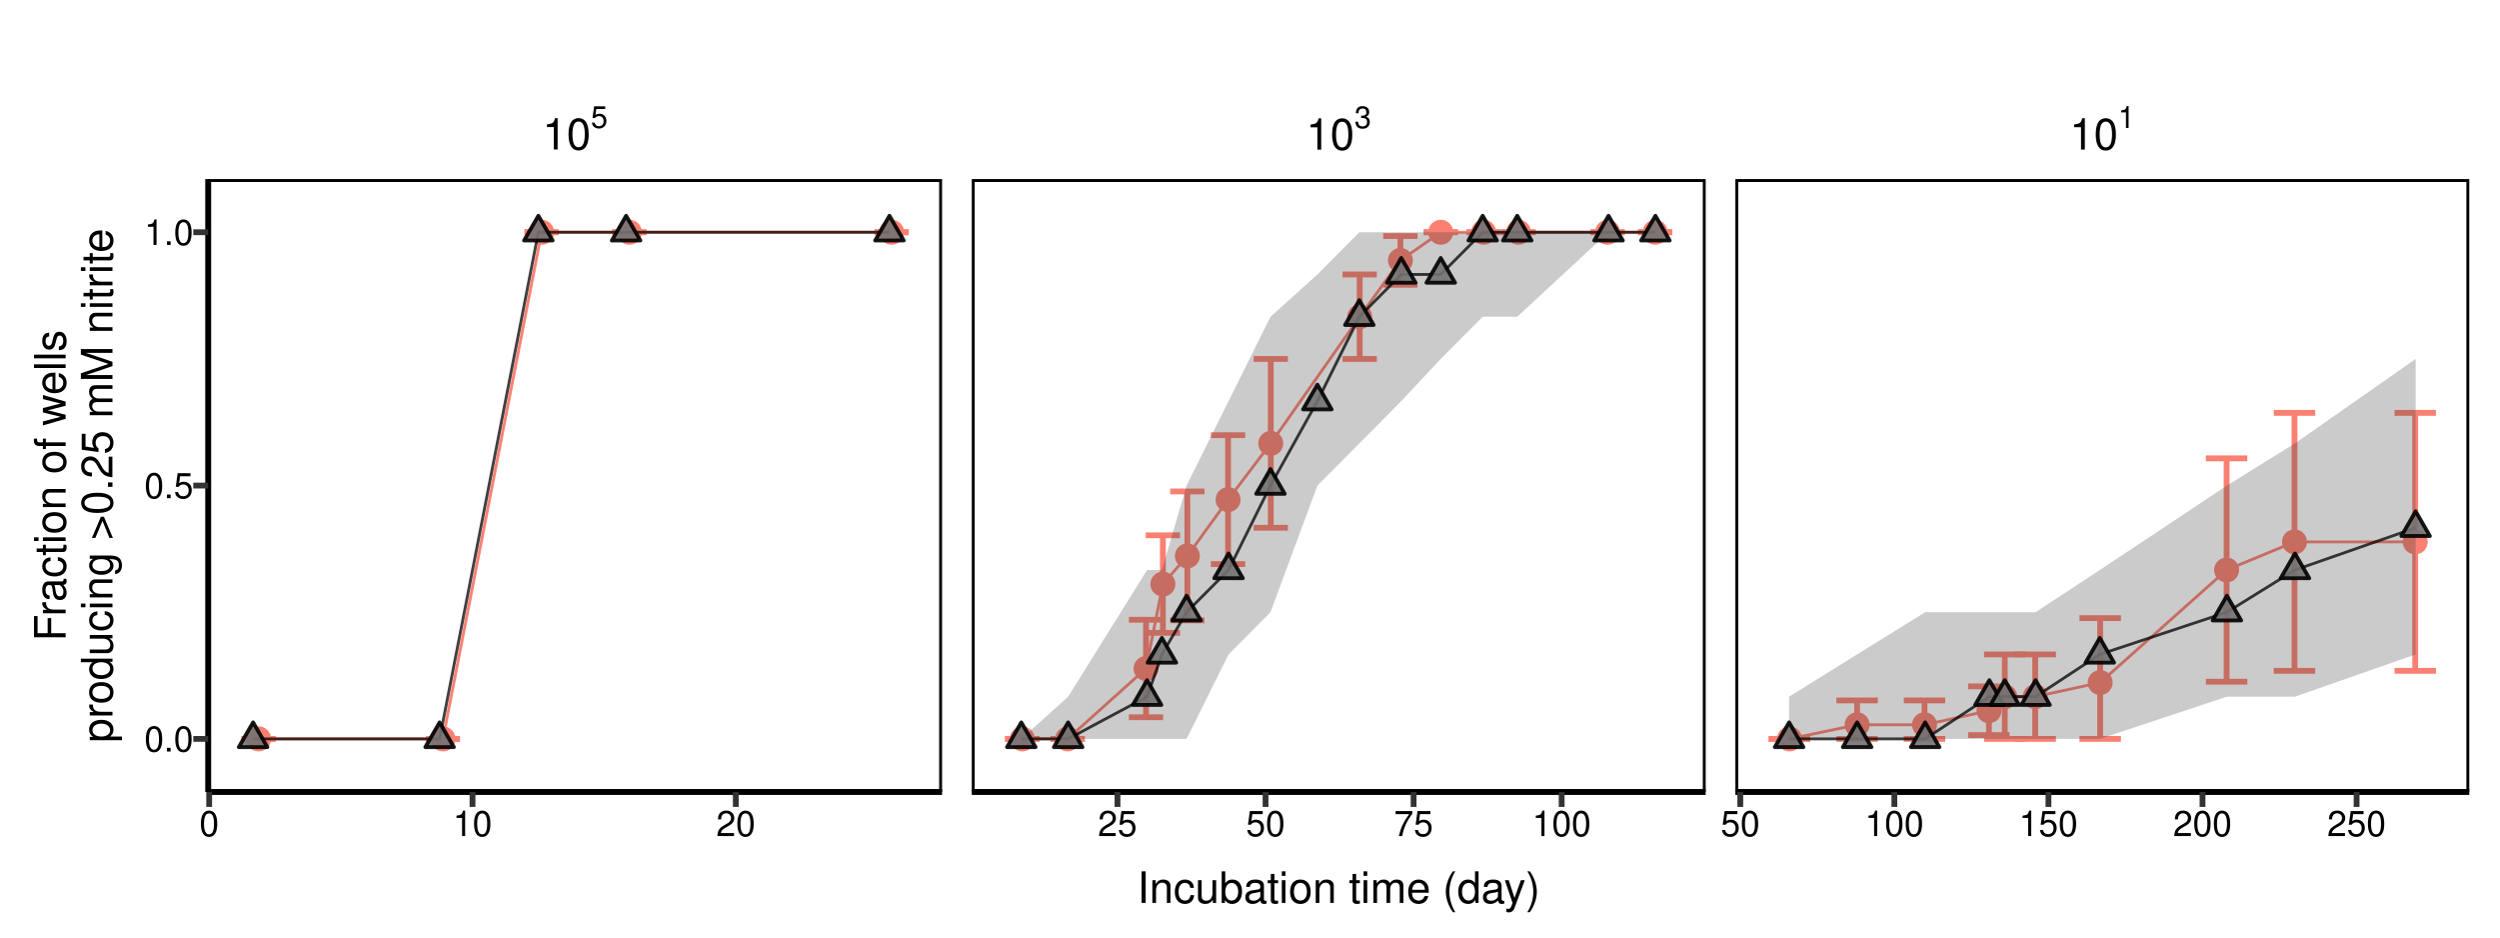
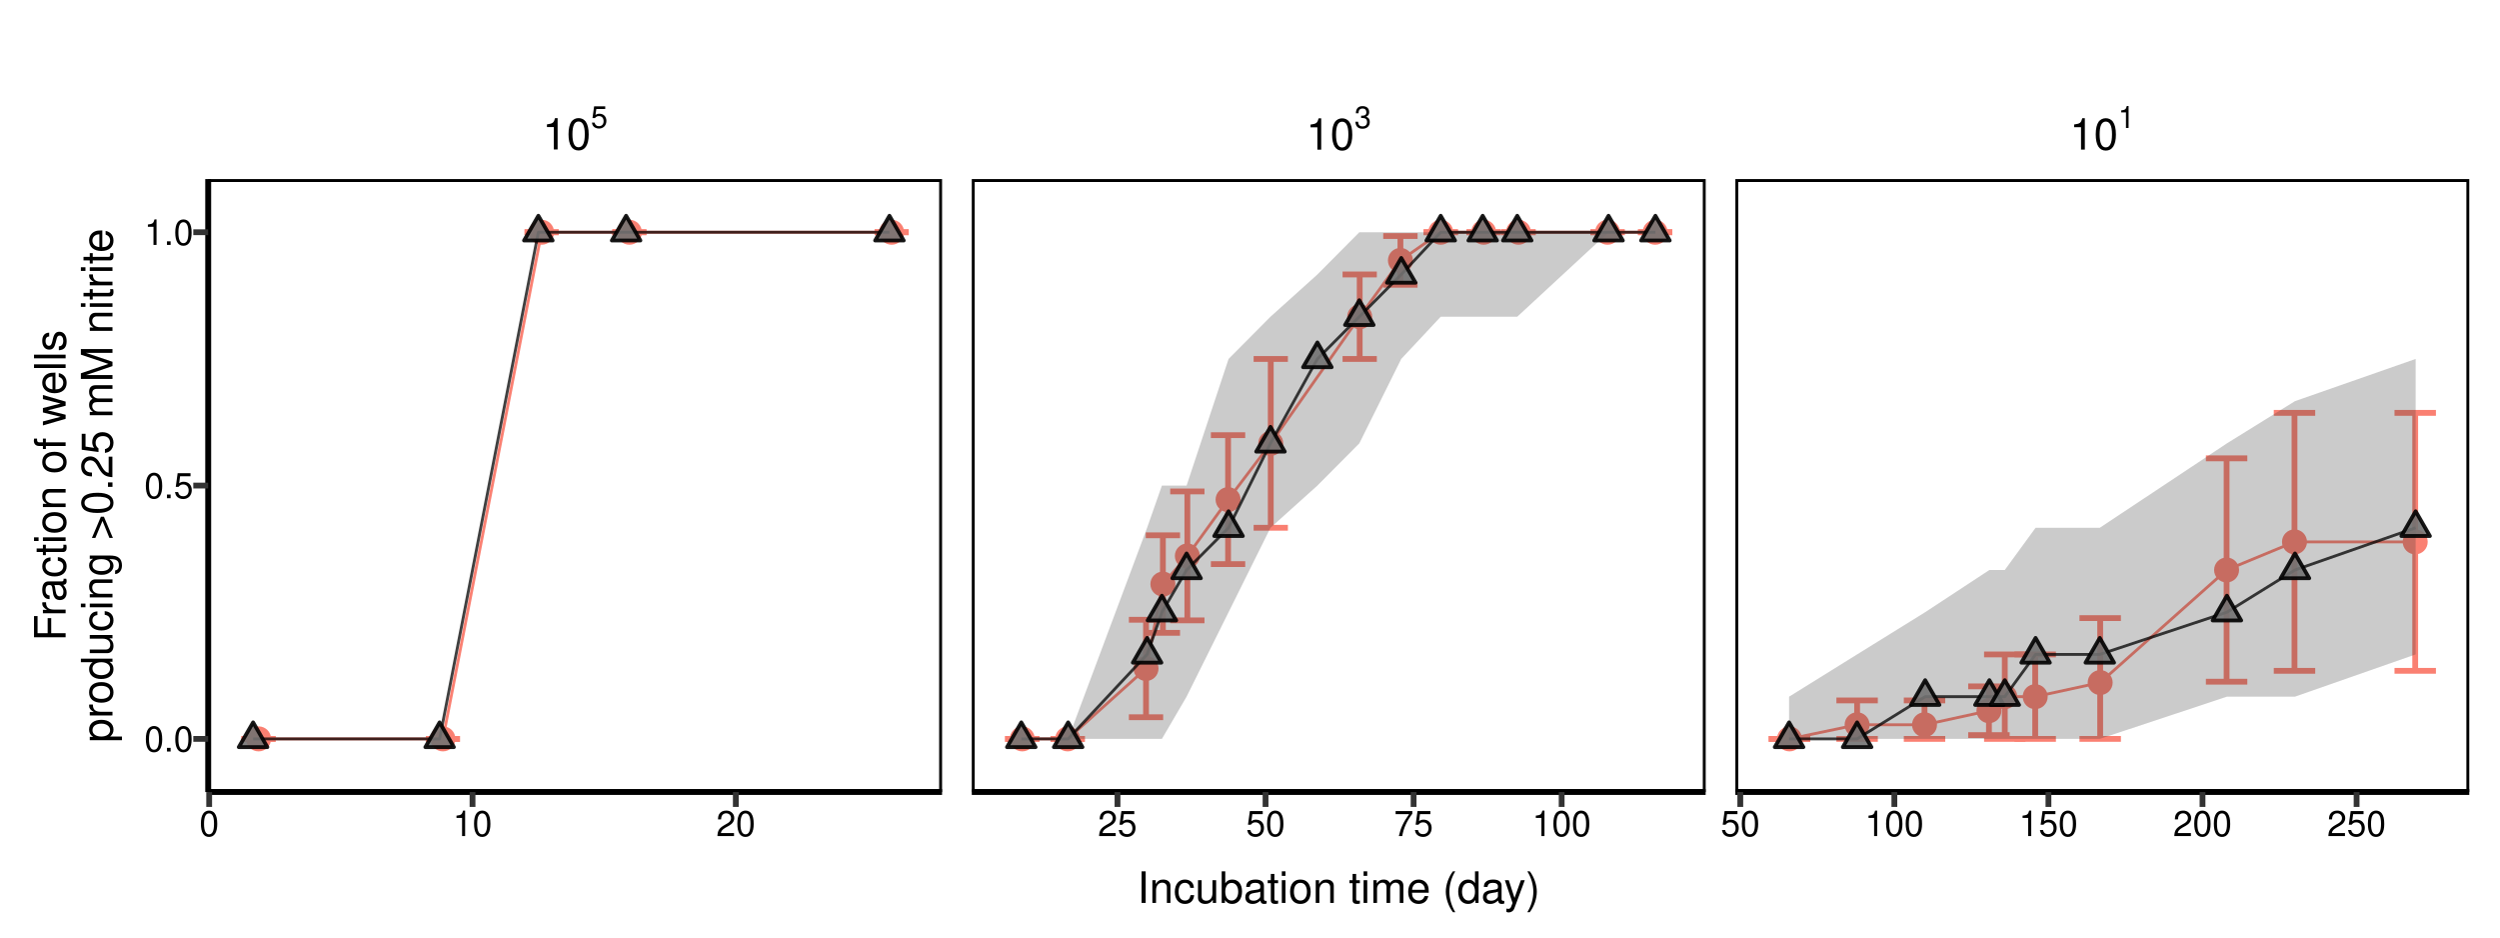
<svg xmlns="http://www.w3.org/2000/svg" width="460.80pt" height="172.80pt" viewBox="0 0 460.80 172.80">
  <g class="svglite">
    <defs>
      <style type="text/css">
    .svglite line, .svglite polyline, .svglite polygon, .svglite path, .svglite rect, .svglite circle {
      fill: none;
      stroke: #000000;
      stroke-linecap: round;
      stroke-linejoin: round;
      stroke-miterlimit: 10.00;
    }
    .svglite text {
      white-space: pre;
    }
    .svglite g.glyphgroup path {
      fill: inherit;
      stroke: none;
    }
  </style>
    </defs>
    <rect width="100%" height="100%" style="stroke: none; fill: none;" />
    <defs>
      <clipPath id="cpMC4wMHw0NjAuODB8MC4wMHwxNzIuODA=">
        <rect x="0.00" y="0.00" width="460.80" height="172.80" />
      </clipPath>
    </defs>
    <g clip-path="url(#cpMC4wMHw0NjAuODB8MC4wMHwxNzIuODA=)">
      <rect x="0" y="0.00" width="460.80" height="172.80" style="stroke-width: 1.07; stroke: none;" />
    </g>
    <defs>
      <clipPath id="cpMzguMzh8MTczLjcxfDMzLjAxfDE0NS45OQ==">
        <rect x="38.38" y="33.01" width="135.33" height="112.98" />
      </clipPath>
    </defs>
    <g clip-path="url(#cpMzguMzh8MTczLjcxfDMzLjAxfDE0NS45OQ==)">
      <rect x="38.38" y="33.01" width="135.33" height="112.98" style="stroke-width: 1.07;" />
      <polyline points="38.38,112.84 173.71,112.84 " style="stroke-width: 1.07; stroke: none; stroke-linecap: butt;" />
      <polyline points="38.38,66.16 173.71,66.16 " style="stroke-width: 1.07; stroke: none; stroke-linecap: butt;" />
      <polyline points="62.85,145.99 62.85,33.01 " style="stroke-width: 1.07; stroke: none; stroke-linecap: butt;" />
      <polyline points="111.41,145.99 111.41,33.01 " style="stroke-width: 1.07; stroke: none; stroke-linecap: butt;" />
      <polyline points="159.96,145.99 159.96,33.01 " style="stroke-width: 1.07; stroke: none; stroke-linecap: butt;" />
      <polyline points="38.38,136.19 173.71,136.19 " style="stroke-width: 1.07; stroke: none; stroke-linecap: butt;" />
      <polyline points="38.38,89.50 173.71,89.50 " style="stroke-width: 1.07; stroke: none; stroke-linecap: butt;" />
      <polyline points="38.38,42.81 173.71,42.81 " style="stroke-width: 1.07; stroke: none; stroke-linecap: butt;" />
      <polyline points="38.57,145.99 38.57,33.01 " style="stroke-width: 1.07; stroke: none; stroke-linecap: butt;" />
      <polyline points="87.13,145.99 87.13,33.01 " style="stroke-width: 1.07; stroke: none; stroke-linecap: butt;" />
      <polyline points="135.68,145.99 135.68,33.01 " style="stroke-width: 1.07; stroke: none; stroke-linecap: butt;" />
      <polyline points="44.53,136.19 50.82,136.19 " style="stroke-width: 1.07; stroke: #FA8072; stroke-linecap: butt;" />
      <polyline points="47.68,136.19 47.68,136.19 " style="stroke-width: 1.07; stroke: #FA8072; stroke-linecap: butt;" />
      <polyline points="44.53,136.19 50.82,136.19 " style="stroke-width: 1.07; stroke: #FA8072; stroke-linecap: butt;" />
      <polyline points="78.52,136.19 84.81,136.19 " style="stroke-width: 1.07; stroke: #FA8072; stroke-linecap: butt;" />
      <polyline points="81.67,136.19 81.67,136.19 " style="stroke-width: 1.07; stroke: #FA8072; stroke-linecap: butt;" />
      <polyline points="78.52,136.19 84.81,136.19 " style="stroke-width: 1.07; stroke: #FA8072; stroke-linecap: butt;" />
      <polyline points="96.73,42.81 103.02,42.81 " style="stroke-width: 1.07; stroke: #FA8072; stroke-linecap: butt;" />
      <polyline points="99.87,42.81 99.87,42.81 " style="stroke-width: 1.07; stroke: #FA8072; stroke-linecap: butt;" />
      <polyline points="96.73,42.81 103.02,42.81 " style="stroke-width: 1.07; stroke: #FA8072; stroke-linecap: butt;" />
      <polyline points="112.91,42.81 119.20,42.81 " style="stroke-width: 1.07; stroke: #FA8072; stroke-linecap: butt;" />
      <polyline points="116.06,42.81 116.06,42.81 " style="stroke-width: 1.07; stroke: #FA8072; stroke-linecap: butt;" />
      <polyline points="112.91,42.81 119.20,42.81 " style="stroke-width: 1.07; stroke: #FA8072; stroke-linecap: butt;" />
      <polyline points="161.27,42.81 167.56,42.81 " style="stroke-width: 1.07; stroke: #FA8072; stroke-linecap: butt;" />
      <polyline points="164.41,42.81 164.41,42.81 " style="stroke-width: 1.07; stroke: #FA8072; stroke-linecap: butt;" />
      <polyline points="161.27,42.81 167.56,42.81 " style="stroke-width: 1.07; stroke: #FA8072; stroke-linecap: butt;" />
      <polyline points="47.68,136.19 81.67,136.19 99.87,42.81 116.06,42.81 164.41,42.81 " style="stroke-width: 0.53; stroke: #FA8072; stroke-linecap: butt;" />
      <circle cx="47.68" cy="136.19" r="1.95" style="stroke-width: 0.71; stroke: #FA8072; fill: #FA8072;" />
      <circle cx="81.67" cy="136.19" r="1.95" style="stroke-width: 0.71; stroke: #FA8072; fill: #FA8072;" />
      <circle cx="99.87" cy="42.81" r="1.95" style="stroke-width: 0.71; stroke: #FA8072; fill: #FA8072;" />
      <circle cx="116.06" cy="42.81" r="1.95" style="stroke-width: 0.71; stroke: #FA8072; fill: #FA8072;" />
      <circle cx="164.41" cy="42.81" r="1.95" style="stroke-width: 0.71; stroke: #FA8072; fill: #FA8072;" />
      <polygon points="46.67,136.19 81.06,136.19 99.27,42.81 115.45,42.81 164.01,42.81 164.01,42.81 115.45,42.81 99.27,42.81 81.06,136.19 46.67,136.19 " style="stroke-width: 0.00; stroke: none; stroke-linecap: butt; fill: #333333; fill-opacity: 0.25;" />
      <polyline points="46.67,136.19 81.06,136.19 99.27,42.81 115.45,42.81 164.01,42.81 " style="stroke-width: 1.07; stroke: none; stroke-linecap: butt;" />
      <polyline points="164.01,42.81 115.45,42.81 99.27,42.81 81.06,136.19 46.67,136.19 " style="stroke-width: 1.07; stroke: none; stroke-linecap: butt;" />
      <polyline points="46.67,136.19 81.06,136.19 99.27,42.81 115.45,42.81 164.01,42.81 " style="stroke-width: 0.53; stroke: #000000; stroke-opacity: 0.75; stroke-linecap: butt;" />
      <polygon points="46.67,133.15 49.30,137.71 44.03,137.71 " style="stroke-width: 0.71; stroke: #000000; stroke-opacity: 0.90; fill: #737373; fill-opacity: 0.90;" />
      <polygon points="81.06,133.15 83.69,137.71 78.43,137.71 " style="stroke-width: 0.71; stroke: #000000; stroke-opacity: 0.90; fill: #737373; fill-opacity: 0.90;" />
      <polygon points="99.27,39.77 101.90,44.33 96.63,44.33 " style="stroke-width: 0.71; stroke: #000000; stroke-opacity: 0.90; fill: #737373; fill-opacity: 0.90;" />
      <polygon points="115.45,39.77 118.08,44.33 112.82,44.33 " style="stroke-width: 0.71; stroke: #000000; stroke-opacity: 0.90; fill: #737373; fill-opacity: 0.90;" />
      <polygon points="164.01,39.77 166.64,44.33 161.37,44.33 " style="stroke-width: 0.71; stroke: #000000; stroke-opacity: 0.90; fill: #737373; fill-opacity: 0.90;" />
    </g>
    <g clip-path="url(#cpMC4wMHw0NjAuODB8MC4wMHwxNzIuODA=)">
</g>
    <defs>
      <clipPath id="cpMTc5LjE5fDMxNC41MXwzMy4wMXwxNDUuOTk=">
        <rect x="179.19" y="33.01" width="135.33" height="112.98" />
      </clipPath>
    </defs>
    <g clip-path="url(#cpMTc5LjE5fDMxNC41MXwzMy4wMXwxNDUuOTk=)">
      <rect x="179.19" y="33.01" width="135.33" height="112.98" style="stroke-width: 1.07;" />
      <polyline points="179.19,112.84 314.51,112.84 " style="stroke-width: 1.07; stroke: none; stroke-linecap: butt;" />
      <polyline points="179.19,66.16 314.51,66.16 " style="stroke-width: 1.07; stroke: none; stroke-linecap: butt;" />
      <polyline points="192.41,145.99 192.41,33.01 " style="stroke-width: 1.07; stroke: none; stroke-linecap: butt;" />
      <polyline points="219.71,145.99 219.71,33.01 " style="stroke-width: 1.07; stroke: none; stroke-linecap: butt;" />
      <polyline points="247.01,145.99 247.01,33.01 " style="stroke-width: 1.07; stroke: none; stroke-linecap: butt;" />
      <polyline points="274.31,145.99 274.31,33.01 " style="stroke-width: 1.07; stroke: none; stroke-linecap: butt;" />
      <polyline points="301.61,145.99 301.61,33.01 " style="stroke-width: 1.07; stroke: none; stroke-linecap: butt;" />
      <polyline points="179.19,136.19 314.51,136.19 " style="stroke-width: 1.07; stroke: none; stroke-linecap: butt;" />
      <polyline points="179.19,89.50 314.51,89.50 " style="stroke-width: 1.07; stroke: none; stroke-linecap: butt;" />
      <polyline points="179.19,42.81 314.51,42.81 " style="stroke-width: 1.07; stroke: none; stroke-linecap: butt;" />
      <polyline points="206.06,145.99 206.06,33.01 " style="stroke-width: 1.07; stroke: none; stroke-linecap: butt;" />
      <polyline points="233.36,145.99 233.36,33.01 " style="stroke-width: 1.07; stroke: none; stroke-linecap: butt;" />
      <polyline points="260.66,145.99 260.66,33.01 " style="stroke-width: 1.07; stroke: none; stroke-linecap: butt;" />
      <polyline points="287.96,145.99 287.96,33.01 " style="stroke-width: 1.07; stroke: none; stroke-linecap: butt;" />
      <polyline points="185.34,136.19 191.66,136.19 " style="stroke-width: 1.07; stroke: #FA8072; stroke-linecap: butt;" />
      <polyline points="188.50,136.19 188.50,136.19 " style="stroke-width: 1.07; stroke: #FA8072; stroke-linecap: butt;" />
      <polyline points="185.34,136.19 191.66,136.19 " style="stroke-width: 1.07; stroke: #FA8072; stroke-linecap: butt;" />
      <polyline points="193.71,136.19 200.03,136.19 " style="stroke-width: 1.07; stroke: #FA8072; stroke-linecap: butt;" />
      <polyline points="196.87,136.19 196.87,136.19 " style="stroke-width: 1.07; stroke: #FA8072; stroke-linecap: butt;" />
      <polyline points="193.71,136.19 200.03,136.19 " style="stroke-width: 1.07; stroke: #FA8072; stroke-linecap: butt;" />
      <polyline points="208.16,114.23 214.48,114.23 " style="stroke-width: 1.07; stroke: #FA8072; stroke-linecap: butt;" />
      <polyline points="211.32,114.23 211.32,132.20 " style="stroke-width: 1.07; stroke: #FA8072; stroke-linecap: butt;" />
      <polyline points="208.16,132.20 214.48,132.20 " style="stroke-width: 1.07; stroke: #FA8072; stroke-linecap: butt;" />
      <polyline points="211.27,98.67 217.59,98.67 " style="stroke-width: 1.07; stroke: #FA8072; stroke-linecap: butt;" />
      <polyline points="214.43,98.67 214.43,116.64 " style="stroke-width: 1.07; stroke: #FA8072; stroke-linecap: butt;" />
      <polyline points="211.27,116.64 217.59,116.64 " style="stroke-width: 1.07; stroke: #FA8072; stroke-linecap: butt;" />
      <polyline points="215.78,90.58 222.10,90.58 " style="stroke-width: 1.07; stroke: #FA8072; stroke-linecap: butt;" />
      <polyline points="218.94,90.58 218.94,114.35 " style="stroke-width: 1.07; stroke: #FA8072; stroke-linecap: butt;" />
      <polyline points="215.78,114.35 222.10,114.35 " style="stroke-width: 1.07; stroke: #FA8072; stroke-linecap: butt;" />
      <polyline points="223.28,80.21 229.61,80.21 " style="stroke-width: 1.07; stroke: #FA8072; stroke-linecap: butt;" />
      <polyline points="226.45,80.21 226.45,103.98 " style="stroke-width: 1.07; stroke: #FA8072; stroke-linecap: butt;" />
      <polyline points="223.28,103.98 229.61,103.98 " style="stroke-width: 1.07; stroke: #FA8072; stroke-linecap: butt;" />
      <polyline points="231.16,66.16 237.48,66.16 " style="stroke-width: 1.07; stroke: #FA8072; stroke-linecap: butt;" />
      <polyline points="234.32,66.16 234.32,97.28 " style="stroke-width: 1.07; stroke: #FA8072; stroke-linecap: butt;" />
      <polyline points="231.16,97.28 237.48,97.28 " style="stroke-width: 1.07; stroke: #FA8072; stroke-linecap: butt;" />
      <polyline points="247.56,50.59 253.88,50.59 " style="stroke-width: 1.07; stroke: #FA8072; stroke-linecap: butt;" />
      <polyline points="250.72,50.59 250.72,66.16 " style="stroke-width: 1.07; stroke: #FA8072; stroke-linecap: butt;" />
      <polyline points="247.56,66.16 253.88,66.16 " style="stroke-width: 1.07; stroke: #FA8072; stroke-linecap: butt;" />
      <polyline points="255.06,43.51 261.39,43.51 " style="stroke-width: 1.07; stroke: #FA8072; stroke-linecap: butt;" />
      <polyline points="258.23,43.51 258.23,52.49 " style="stroke-width: 1.07; stroke: #FA8072; stroke-linecap: butt;" />
      <polyline points="255.06,52.49 261.39,52.49 " style="stroke-width: 1.07; stroke: #FA8072; stroke-linecap: butt;" />
      <polyline points="262.50,42.81 268.83,42.81 " style="stroke-width: 1.07; stroke: #FA8072; stroke-linecap: butt;" />
      <polyline points="265.66,42.81 265.66,42.81 " style="stroke-width: 1.07; stroke: #FA8072; stroke-linecap: butt;" />
      <polyline points="262.50,42.81 268.83,42.81 " style="stroke-width: 1.07; stroke: #FA8072; stroke-linecap: butt;" />
      <polyline points="270.42,42.81 276.74,42.81 " style="stroke-width: 1.07; stroke: #FA8072; stroke-linecap: butt;" />
      <polyline points="273.58,42.81 273.58,42.81 " style="stroke-width: 1.07; stroke: #FA8072; stroke-linecap: butt;" />
      <polyline points="270.42,42.81 276.74,42.81 " style="stroke-width: 1.07; stroke: #FA8072; stroke-linecap: butt;" />
      <polyline points="276.84,42.81 283.16,42.81 " style="stroke-width: 1.07; stroke: #FA8072; stroke-linecap: butt;" />
      <polyline points="280.00,42.81 280.00,42.81 " style="stroke-width: 1.07; stroke: #FA8072; stroke-linecap: butt;" />
      <polyline points="276.84,42.81 283.16,42.81 " style="stroke-width: 1.07; stroke: #FA8072; stroke-linecap: butt;" />
      <polyline points="293.26,42.81 299.58,42.81 " style="stroke-width: 1.07; stroke: #FA8072; stroke-linecap: butt;" />
      <polyline points="296.42,42.81 296.42,42.81 " style="stroke-width: 1.07; stroke: #FA8072; stroke-linecap: butt;" />
      <polyline points="293.26,42.81 299.58,42.81 " style="stroke-width: 1.07; stroke: #FA8072; stroke-linecap: butt;" />
      <polyline points="302.04,42.81 308.36,42.81 " style="stroke-width: 1.07; stroke: #FA8072; stroke-linecap: butt;" />
      <polyline points="305.20,42.81 305.20,42.81 " style="stroke-width: 1.07; stroke: #FA8072; stroke-linecap: butt;" />
      <polyline points="302.04,42.81 308.36,42.81 " style="stroke-width: 1.07; stroke: #FA8072; stroke-linecap: butt;" />
      <polyline points="188.50,136.19 196.87,136.19 211.32,123.22 214.43,107.66 218.94,102.47 226.45,92.09 234.32,81.72 250.72,58.38 258.23,48.00 265.66,42.81 273.58,42.81 280.00,42.81 296.42,42.81 305.20,42.81 " style="stroke-width: 0.53; stroke: #FA8072; stroke-linecap: butt;" />
      <circle cx="188.50" cy="136.19" r="1.95" style="stroke-width: 0.71; stroke: #FA8072; fill: #FA8072;" />
      <circle cx="196.87" cy="136.19" r="1.95" style="stroke-width: 0.71; stroke: #FA8072; fill: #FA8072;" />
      <circle cx="211.32" cy="123.22" r="1.95" style="stroke-width: 0.71; stroke: #FA8072; fill: #FA8072;" />
      <circle cx="214.43" cy="107.66" r="1.95" style="stroke-width: 0.71; stroke: #FA8072; fill: #FA8072;" />
      <circle cx="218.94" cy="102.47" r="1.95" style="stroke-width: 0.71; stroke: #FA8072; fill: #FA8072;" />
      <circle cx="226.45" cy="92.09" r="1.95" style="stroke-width: 0.71; stroke: #FA8072; fill: #FA8072;" />
      <circle cx="234.32" cy="81.72" r="1.95" style="stroke-width: 0.71; stroke: #FA8072; fill: #FA8072;" />
      <circle cx="250.72" cy="58.38" r="1.95" style="stroke-width: 0.71; stroke: #FA8072; fill: #FA8072;" />
      <circle cx="258.23" cy="48.00" r="1.95" style="stroke-width: 0.71; stroke: #FA8072; fill: #FA8072;" />
      <circle cx="265.66" cy="42.81" r="1.95" style="stroke-width: 0.71; stroke: #FA8072; fill: #FA8072;" />
      <circle cx="273.58" cy="42.81" r="1.95" style="stroke-width: 0.71; stroke: #FA8072; fill: #FA8072;" />
      <circle cx="280.00" cy="42.81" r="1.95" style="stroke-width: 0.71; stroke: #FA8072; fill: #FA8072;" />
      <circle cx="296.42" cy="42.81" r="1.95" style="stroke-width: 0.71; stroke: #FA8072; fill: #FA8072;" />
      <circle cx="305.20" cy="42.81" r="1.95" style="stroke-width: 0.71; stroke: #FA8072; fill: #FA8072;" />
-       <polygon points="188.32,136.19 196.96,128.41 211.52,105.06 214.25,105.06 218.80,89.50 226.54,73.94 234.27,58.38 242.92,50.59 250.65,42.81 258.38,42.81 265.66,42.81 273.40,42.81 279.77,42.81 296.60,42.81 305.25,42.81 305.25,42.81 296.60,42.81 279.77,58.38 273.40,58.38 265.66,66.16 258.38,73.94 250.65,81.72 242.92,89.50 234.27,112.84 226.54,120.62 218.80,136.19 214.25,136.19 211.52,136.19 196.96,136.19 188.32,136.19 " style="stroke-width: 0.00; stroke: none; stroke-linecap: butt; fill: #333333; fill-opacity: 0.25;" />
-       <polyline points="188.32,136.19 196.96,128.41 211.52,105.06 214.25,105.06 218.80,89.50 226.54,73.94 234.27,58.38 242.92,50.59 250.65,42.81 258.38,42.81 265.66,42.81 273.40,42.81 279.77,42.81 296.60,42.81 305.25,42.81 " style="stroke-width: 1.07; stroke: none; stroke-linecap: butt;" />
-       <polyline points="305.25,42.81 296.60,42.81 279.77,58.38 273.40,58.38 265.66,66.16 258.38,73.94 250.65,81.72 242.92,89.50 234.27,112.84 226.54,120.62 218.80,136.19 214.25,136.19 211.52,136.19 196.96,136.19 188.32,136.19 " style="stroke-width: 1.07; stroke: none; stroke-linecap: butt;" />
-       <polyline points="188.32,136.19 196.96,136.19 211.52,128.41 214.25,120.62 218.80,112.84 226.54,105.06 234.27,89.50 242.92,73.94 250.65,58.38 258.38,50.59 265.66,50.59 273.40,42.81 279.77,42.81 296.60,42.81 305.25,42.81 " style="stroke-width: 0.53; stroke: #000000; stroke-opacity: 0.75; stroke-linecap: butt;" />
+       <polygon points="188.32,136.19 196.96,136.19 211.52,97.28 214.25,89.50 218.80,89.50 226.54,66.16 234.27,58.38 242.92,50.59 250.65,42.81 258.38,42.81 265.66,42.81 273.40,42.81 279.77,42.81 296.60,42.81 305.25,42.81 305.25,42.81 296.60,42.81 279.77,58.38 273.40,58.38 265.66,58.38 258.38,66.16 250.65,81.72 242.92,89.50 234.27,97.28 226.54,112.84 218.80,128.41 214.25,136.19 211.52,136.19 196.96,136.19 188.32,136.19 " style="stroke-width: 0.00; stroke: none; stroke-linecap: butt; fill: #333333; fill-opacity: 0.25;" />
+       <polyline points="188.32,136.19 196.96,136.19 211.52,97.28 214.25,89.50 218.80,89.50 226.54,66.16 234.27,58.38 242.92,50.59 250.65,42.81 258.38,42.81 265.66,42.81 273.40,42.81 279.77,42.81 296.60,42.81 305.25,42.81 " style="stroke-width: 1.07; stroke: none; stroke-linecap: butt;" />
+       <polyline points="305.25,42.81 296.60,42.81 279.77,58.38 273.40,58.38 265.66,58.38 258.38,66.16 250.65,81.72 242.92,89.50 234.27,97.28 226.54,112.84 218.80,128.41 214.25,136.19 211.52,136.19 196.96,136.19 188.32,136.19 " style="stroke-width: 1.07; stroke: none; stroke-linecap: butt;" />
+       <polyline points="188.32,136.19 196.96,136.19 211.52,120.62 214.25,112.84 218.80,105.06 226.54,97.28 234.27,81.72 242.92,66.16 250.65,58.38 258.38,50.59 265.66,42.81 273.40,42.81 279.77,42.81 296.60,42.81 305.25,42.81 " style="stroke-width: 0.53; stroke: #000000; stroke-opacity: 0.75; stroke-linecap: butt;" />
      <polygon points="188.32,133.15 190.95,137.71 185.69,137.71 " style="stroke-width: 0.71; stroke: #000000; stroke-opacity: 0.90; fill: #737373; fill-opacity: 0.90;" />
      <polygon points="196.96,133.15 199.60,137.71 194.33,137.71 " style="stroke-width: 0.71; stroke: #000000; stroke-opacity: 0.90; fill: #737373; fill-opacity: 0.90;" />
-       <polygon points="211.52,125.37 214.15,129.93 208.89,129.93 " style="stroke-width: 0.71; stroke: #000000; stroke-opacity: 0.90; fill: #737373; fill-opacity: 0.90;" />
-       <polygon points="214.25,117.58 216.88,122.14 211.62,122.14 " style="stroke-width: 0.71; stroke: #000000; stroke-opacity: 0.90; fill: #737373; fill-opacity: 0.90;" />
-       <polygon points="218.80,109.80 221.43,114.36 216.17,114.36 " style="stroke-width: 0.71; stroke: #000000; stroke-opacity: 0.90; fill: #737373; fill-opacity: 0.90;" />
-       <polygon points="226.54,102.02 229.17,106.58 223.90,106.58 " style="stroke-width: 0.71; stroke: #000000; stroke-opacity: 0.90; fill: #737373; fill-opacity: 0.90;" />
-       <polygon points="234.27,86.46 236.90,91.02 231.64,91.02 " style="stroke-width: 0.71; stroke: #000000; stroke-opacity: 0.90; fill: #737373; fill-opacity: 0.90;" />
-       <polygon points="242.92,70.90 245.55,75.46 240.28,75.46 " style="stroke-width: 0.71; stroke: #000000; stroke-opacity: 0.90; fill: #737373; fill-opacity: 0.90;" />
+       <polygon points="211.52,117.58 214.15,122.14 208.89,122.14 " style="stroke-width: 0.71; stroke: #000000; stroke-opacity: 0.90; fill: #737373; fill-opacity: 0.90;" />
+       <polygon points="214.25,109.80 216.88,114.36 211.62,114.36 " style="stroke-width: 0.71; stroke: #000000; stroke-opacity: 0.90; fill: #737373; fill-opacity: 0.90;" />
+       <polygon points="218.80,102.02 221.43,106.58 216.17,106.58 " style="stroke-width: 0.71; stroke: #000000; stroke-opacity: 0.90; fill: #737373; fill-opacity: 0.90;" />
+       <polygon points="226.54,94.24 229.17,98.80 223.90,98.80 " style="stroke-width: 0.71; stroke: #000000; stroke-opacity: 0.90; fill: #737373; fill-opacity: 0.90;" />
+       <polygon points="234.27,78.68 236.90,83.24 231.64,83.24 " style="stroke-width: 0.71; stroke: #000000; stroke-opacity: 0.90; fill: #737373; fill-opacity: 0.90;" />
+       <polygon points="242.92,63.12 245.55,67.68 240.28,67.68 " style="stroke-width: 0.71; stroke: #000000; stroke-opacity: 0.90; fill: #737373; fill-opacity: 0.90;" />
      <polygon points="250.65,55.34 253.28,59.90 248.02,59.90 " style="stroke-width: 0.71; stroke: #000000; stroke-opacity: 0.90; fill: #737373; fill-opacity: 0.90;" />
      <polygon points="258.38,47.55 261.02,52.11 255.75,52.11 " style="stroke-width: 0.71; stroke: #000000; stroke-opacity: 0.90; fill: #737373; fill-opacity: 0.90;" />
-       <polygon points="265.66,47.55 268.30,52.11 263.03,52.11 " style="stroke-width: 0.71; stroke: #000000; stroke-opacity: 0.90; fill: #737373; fill-opacity: 0.90;" />
+       <polygon points="265.66,39.77 268.30,44.33 263.03,44.33 " style="stroke-width: 0.71; stroke: #000000; stroke-opacity: 0.90; fill: #737373; fill-opacity: 0.90;" />
      <polygon points="273.40,39.77 276.03,44.33 270.77,44.33 " style="stroke-width: 0.71; stroke: #000000; stroke-opacity: 0.90; fill: #737373; fill-opacity: 0.90;" />
      <polygon points="279.77,39.77 282.40,44.33 277.14,44.33 " style="stroke-width: 0.71; stroke: #000000; stroke-opacity: 0.90; fill: #737373; fill-opacity: 0.90;" />
      <polygon points="296.60,39.77 299.24,44.33 293.97,44.33 " style="stroke-width: 0.71; stroke: #000000; stroke-opacity: 0.90; fill: #737373; fill-opacity: 0.90;" />
      <polygon points="305.25,39.77 307.88,44.33 302.61,44.33 " style="stroke-width: 0.71; stroke: #000000; stroke-opacity: 0.90; fill: #737373; fill-opacity: 0.90;" />
    </g>
    <g clip-path="url(#cpMC4wMHw0NjAuODB8MC4wMHwxNzIuODA=)">
</g>
    <defs>
      <clipPath id="cpMzE5Ljk5fDQ1NS4zMnwzMy4wMXwxNDUuOTk=">
        <rect x="319.99" y="33.01" width="135.33" height="112.98" />
      </clipPath>
    </defs>
    <g clip-path="url(#cpMzE5Ljk5fDQ1NS4zMnwzMy4wMXwxNDUuOTk=)">
      <rect x="319.99" y="33.01" width="135.33" height="112.98" style="stroke-width: 1.07;" />
      <polyline points="319.99,112.84 455.32,112.84 " style="stroke-width: 1.07; stroke: none; stroke-linecap: butt;" />
      <polyline points="319.99,66.16 455.32,66.16 " style="stroke-width: 1.07; stroke: none; stroke-linecap: butt;" />
      <polyline points="335.10,145.99 335.10,33.01 " style="stroke-width: 1.07; stroke: none; stroke-linecap: butt;" />
      <polyline points="363.51,145.99 363.51,33.01 " style="stroke-width: 1.07; stroke: none; stroke-linecap: butt;" />
      <polyline points="391.92,145.99 391.92,33.01 " style="stroke-width: 1.07; stroke: none; stroke-linecap: butt;" />
      <polyline points="420.33,145.99 420.33,33.01 " style="stroke-width: 1.07; stroke: none; stroke-linecap: butt;" />
      <polyline points="448.75,145.99 448.75,33.01 " style="stroke-width: 1.07; stroke: none; stroke-linecap: butt;" />
      <polyline points="319.99,136.19 455.32,136.19 " style="stroke-width: 1.07; stroke: none; stroke-linecap: butt;" />
      <polyline points="319.99,89.50 455.32,89.50 " style="stroke-width: 1.07; stroke: none; stroke-linecap: butt;" />
      <polyline points="319.99,42.81 455.32,42.81 " style="stroke-width: 1.07; stroke: none; stroke-linecap: butt;" />
      <polyline points="320.90,145.99 320.90,33.01 " style="stroke-width: 1.07; stroke: none; stroke-linecap: butt;" />
      <polyline points="349.31,145.99 349.31,33.01 " style="stroke-width: 1.07; stroke: none; stroke-linecap: butt;" />
      <polyline points="377.72,145.99 377.72,33.01 " style="stroke-width: 1.07; stroke: none; stroke-linecap: butt;" />
      <polyline points="406.13,145.99 406.13,33.01 " style="stroke-width: 1.07; stroke: none; stroke-linecap: butt;" />
      <polyline points="434.54,145.99 434.54,33.01 " style="stroke-width: 1.07; stroke: none; stroke-linecap: butt;" />
      <polyline points="326.14,136.19 333.79,136.19 " style="stroke-width: 1.07; stroke: #FA8072; stroke-linecap: butt;" />
      <polyline points="329.97,136.19 329.97,136.19 " style="stroke-width: 1.07; stroke: #FA8072; stroke-linecap: butt;" />
      <polyline points="326.14,136.19 333.79,136.19 " style="stroke-width: 1.07; stroke: #FA8072; stroke-linecap: butt;" />
      <polyline points="338.62,129.10 346.26,129.10 " style="stroke-width: 1.07; stroke: #FA8072; stroke-linecap: butt;" />
      <polyline points="342.44,129.10 342.44,136.19 " style="stroke-width: 1.07; stroke: #FA8072; stroke-linecap: butt;" />
      <polyline points="338.62,136.19 346.26,136.19 " style="stroke-width: 1.07; stroke: #FA8072; stroke-linecap: butt;" />
      <polyline points="351.05,129.10 358.69,129.10 " style="stroke-width: 1.07; stroke: #FA8072; stroke-linecap: butt;" />
      <polyline points="354.87,129.10 354.87,136.19 " style="stroke-width: 1.07; stroke: #FA8072; stroke-linecap: butt;" />
      <polyline points="351.05,136.19 358.69,136.19 " style="stroke-width: 1.07; stroke: #FA8072; stroke-linecap: butt;" />
      <polyline points="362.92,126.51 370.57,126.51 " style="stroke-width: 1.07; stroke: #FA8072; stroke-linecap: butt;" />
      <polyline points="366.75,126.51 366.75,135.49 " style="stroke-width: 1.07; stroke: #FA8072; stroke-linecap: butt;" />
      <polyline points="362.92,135.49 370.57,135.49 " style="stroke-width: 1.07; stroke: #FA8072; stroke-linecap: butt;" />
      <polyline points="365.85,120.62 373.49,120.62 " style="stroke-width: 1.07; stroke: #FA8072; stroke-linecap: butt;" />
      <polyline points="369.67,120.62 369.67,136.19 " style="stroke-width: 1.07; stroke: #FA8072; stroke-linecap: butt;" />
      <polyline points="365.85,136.19 373.49,136.19 " style="stroke-width: 1.07; stroke: #FA8072; stroke-linecap: butt;" />
      <polyline points="371.46,120.62 379.10,120.62 " style="stroke-width: 1.07; stroke: #FA8072; stroke-linecap: butt;" />
      <polyline points="375.28,120.62 375.28,136.19 " style="stroke-width: 1.07; stroke: #FA8072; stroke-linecap: butt;" />
      <polyline points="371.46,136.19 379.10,136.19 " style="stroke-width: 1.07; stroke: #FA8072; stroke-linecap: butt;" />
      <polyline points="383.44,113.93 391.08,113.93 " style="stroke-width: 1.07; stroke: #FA8072; stroke-linecap: butt;" />
      <polyline points="387.26,113.93 387.26,136.19 " style="stroke-width: 1.07; stroke: #FA8072; stroke-linecap: butt;" />
      <polyline points="383.44,136.19 391.08,136.19 " style="stroke-width: 1.07; stroke: #FA8072; stroke-linecap: butt;" />
      <polyline points="406.75,84.48 414.39,84.48 " style="stroke-width: 1.07; stroke: #FA8072; stroke-linecap: butt;" />
      <polyline points="410.57,84.48 410.57,125.65 " style="stroke-width: 1.07; stroke: #FA8072; stroke-linecap: butt;" />
      <polyline points="406.75,125.65 414.39,125.65 " style="stroke-width: 1.07; stroke: #FA8072; stroke-linecap: butt;" />
      <polyline points="419.27,76.10 426.91,76.10 " style="stroke-width: 1.07; stroke: #FA8072; stroke-linecap: butt;" />
      <polyline points="423.09,76.10 423.09,123.65 " style="stroke-width: 1.07; stroke: #FA8072; stroke-linecap: butt;" />
      <polyline points="419.27,123.65 426.91,123.65 " style="stroke-width: 1.07; stroke: #FA8072; stroke-linecap: butt;" />
      <polyline points="441.53,76.10 449.17,76.10 " style="stroke-width: 1.07; stroke: #FA8072; stroke-linecap: butt;" />
      <polyline points="445.35,76.10 445.35,123.65 " style="stroke-width: 1.07; stroke: #FA8072; stroke-linecap: butt;" />
      <polyline points="441.53,123.65 449.17,123.65 " style="stroke-width: 1.07; stroke: #FA8072; stroke-linecap: butt;" />
      <polyline points="329.97,136.19 342.44,133.59 354.87,133.59 366.75,131.00 369.67,128.41 375.28,128.41 387.26,125.81 410.57,105.06 423.09,99.88 445.35,99.88 " style="stroke-width: 0.53; stroke: #FA8072; stroke-linecap: butt;" />
      <circle cx="329.97" cy="136.19" r="1.95" style="stroke-width: 0.71; stroke: #FA8072; fill: #FA8072;" />
      <circle cx="342.44" cy="133.59" r="1.95" style="stroke-width: 0.71; stroke: #FA8072; fill: #FA8072;" />
      <circle cx="354.87" cy="133.59" r="1.95" style="stroke-width: 0.71; stroke: #FA8072; fill: #FA8072;" />
      <circle cx="366.75" cy="131.00" r="1.95" style="stroke-width: 0.71; stroke: #FA8072; fill: #FA8072;" />
      <circle cx="369.67" cy="128.41" r="1.95" style="stroke-width: 0.71; stroke: #FA8072; fill: #FA8072;" />
      <circle cx="375.28" cy="128.41" r="1.95" style="stroke-width: 0.71; stroke: #FA8072; fill: #FA8072;" />
      <circle cx="387.26" cy="125.81" r="1.95" style="stroke-width: 0.71; stroke: #FA8072; fill: #FA8072;" />
      <circle cx="410.57" cy="105.06" r="1.95" style="stroke-width: 0.71; stroke: #FA8072; fill: #FA8072;" />
      <circle cx="423.09" cy="99.88" r="1.95" style="stroke-width: 0.71; stroke: #FA8072; fill: #FA8072;" />
      <circle cx="445.35" cy="99.88" r="1.95" style="stroke-width: 0.71; stroke: #FA8072; fill: #FA8072;" />
-       <polygon points="329.90,128.41 342.44,120.62 354.99,112.84 366.83,112.84 369.67,112.84 375.35,112.84 387.19,105.06 410.63,89.50 423.18,81.72 445.43,66.16 445.43,120.62 423.18,128.41 410.63,128.41 387.19,136.19 375.35,136.19 369.67,136.19 366.83,136.19 354.99,136.19 342.44,136.19 329.90,136.19 " style="stroke-width: 0.00; stroke: none; stroke-linecap: butt; fill: #333333; fill-opacity: 0.25;" />
-       <polyline points="329.90,128.41 342.44,120.62 354.99,112.84 366.83,112.84 369.67,112.84 375.35,112.84 387.19,105.06 410.63,89.50 423.18,81.72 445.43,66.16 " style="stroke-width: 1.07; stroke: none; stroke-linecap: butt;" />
+       <polygon points="329.90,128.41 342.44,120.62 354.99,112.84 366.83,105.06 369.67,105.06 375.35,97.28 387.19,97.28 410.63,81.72 423.18,73.94 445.43,66.16 445.43,120.62 423.18,128.41 410.63,128.41 387.19,136.19 375.35,136.19 369.67,136.19 366.83,136.19 354.99,136.19 342.44,136.19 329.90,136.19 " style="stroke-width: 0.00; stroke: none; stroke-linecap: butt; fill: #333333; fill-opacity: 0.25;" />
+       <polyline points="329.90,128.41 342.44,120.62 354.99,112.84 366.83,105.06 369.67,105.06 375.35,97.28 387.19,97.28 410.63,81.72 423.18,73.94 445.43,66.16 " style="stroke-width: 1.07; stroke: none; stroke-linecap: butt;" />
      <polyline points="445.43,120.62 423.18,128.41 410.63,128.41 387.19,136.19 375.35,136.19 369.67,136.19 366.83,136.19 354.99,136.19 342.44,136.19 329.90,136.19 " style="stroke-width: 1.07; stroke: none; stroke-linecap: butt;" />
-       <polyline points="329.90,136.19 342.44,136.19 354.99,136.19 366.83,128.41 369.67,128.41 375.35,128.41 387.19,120.62 410.63,112.84 423.18,105.06 445.43,97.28 " style="stroke-width: 0.53; stroke: #000000; stroke-opacity: 0.75; stroke-linecap: butt;" />
+       <polyline points="329.90,136.19 342.44,136.19 354.99,128.41 366.83,128.41 369.67,128.41 375.35,120.62 387.19,120.62 410.63,112.84 423.18,105.06 445.43,97.28 " style="stroke-width: 0.53; stroke: #000000; stroke-opacity: 0.75; stroke-linecap: butt;" />
      <polygon points="329.90,133.15 332.53,137.71 327.26,137.71 " style="stroke-width: 0.71; stroke: #000000; stroke-opacity: 0.90; fill: #737373; fill-opacity: 0.90;" />
      <polygon points="342.44,133.15 345.08,137.71 339.81,137.71 " style="stroke-width: 0.71; stroke: #000000; stroke-opacity: 0.90; fill: #737373; fill-opacity: 0.90;" />
-       <polygon points="354.99,133.15 357.62,137.71 352.36,137.71 " style="stroke-width: 0.71; stroke: #000000; stroke-opacity: 0.90; fill: #737373; fill-opacity: 0.90;" />
+       <polygon points="354.99,125.37 357.62,129.93 352.36,129.93 " style="stroke-width: 0.71; stroke: #000000; stroke-opacity: 0.90; fill: #737373; fill-opacity: 0.90;" />
      <polygon points="366.83,125.37 369.46,129.93 364.20,129.93 " style="stroke-width: 0.71; stroke: #000000; stroke-opacity: 0.90; fill: #737373; fill-opacity: 0.90;" />
      <polygon points="369.67,125.37 372.30,129.93 367.04,129.93 " style="stroke-width: 0.71; stroke: #000000; stroke-opacity: 0.90; fill: #737373; fill-opacity: 0.90;" />
-       <polygon points="375.35,125.37 377.98,129.93 372.72,129.93 " style="stroke-width: 0.71; stroke: #000000; stroke-opacity: 0.90; fill: #737373; fill-opacity: 0.90;" />
+       <polygon points="375.35,117.58 377.98,122.14 372.72,122.14 " style="stroke-width: 0.71; stroke: #000000; stroke-opacity: 0.90; fill: #737373; fill-opacity: 0.90;" />
      <polygon points="387.19,117.58 389.82,122.14 384.56,122.14 " style="stroke-width: 0.71; stroke: #000000; stroke-opacity: 0.90; fill: #737373; fill-opacity: 0.90;" />
      <polygon points="410.63,109.80 413.26,114.36 408.00,114.36 " style="stroke-width: 0.71; stroke: #000000; stroke-opacity: 0.90; fill: #737373; fill-opacity: 0.90;" />
      <polygon points="423.18,102.02 425.81,106.58 420.54,106.58 " style="stroke-width: 0.71; stroke: #000000; stroke-opacity: 0.90; fill: #737373; fill-opacity: 0.90;" />
      <polygon points="445.43,94.24 448.06,98.80 442.80,98.80 " style="stroke-width: 0.71; stroke: #000000; stroke-opacity: 0.90; fill: #737373; fill-opacity: 0.90;" />
    </g>
    <g clip-path="url(#cpMC4wMHw0NjAuODB8MC4wMHwxNzIuODA=)">
</g>
    <defs>
      <clipPath id="cpMzguMzh8MTczLjcxfDE0LjQxfDMzLjAx">
        <rect x="38.38" y="14.41" width="135.33" height="18.59" />
      </clipPath>
    </defs>
    <g clip-path="url(#cpMzguMzh8MTczLjcxfDE0LjQxfDMzLjAx)">
      <text x="100.04" y="27.55" style="font-size: 8.00px; font-family: &quot;Helvetica&quot;;" textLength="8.91px" lengthAdjust="spacingAndGlyphs">10</text>
      <text x="108.94" y="23.57" style="font-size: 5.60px; font-family: &quot;Helvetica&quot;;" textLength="3.11px" lengthAdjust="spacingAndGlyphs">5</text>
    </g>
    <g clip-path="url(#cpMC4wMHw0NjAuODB8MC4wMHwxNzIuODA=)">
</g>
    <defs>
      <clipPath id="cpMTc5LjE5fDMxNC41MXwxNC40MXwzMy4wMQ==">
        <rect x="179.19" y="14.41" width="135.33" height="18.59" />
      </clipPath>
    </defs>
    <g clip-path="url(#cpMTc5LjE5fDMxNC41MXwxNC40MXwzMy4wMQ==)">
      <text x="240.84" y="27.59" style="font-size: 8.00px; font-family: &quot;Helvetica&quot;;" textLength="8.91px" lengthAdjust="spacingAndGlyphs">10</text>
      <text x="249.75" y="23.61" style="font-size: 5.60px; font-family: &quot;Helvetica&quot;;" textLength="3.11px" lengthAdjust="spacingAndGlyphs">3</text>
    </g>
    <g clip-path="url(#cpMC4wMHw0NjAuODB8MC4wMHwxNzIuODA=)">
</g>
    <defs>
      <clipPath id="cpMzE5Ljk5fDQ1NS4zMnwxNC40MXwzMy4wMQ==">
        <rect x="319.99" y="14.41" width="135.33" height="18.59" />
      </clipPath>
    </defs>
    <g clip-path="url(#cpMzE5Ljk5fDQ1NS4zMnwxNC40MXwzMy4wMQ==)">
      <text x="381.65" y="27.57" style="font-size: 8.00px; font-family: &quot;Helvetica&quot;;" textLength="8.91px" lengthAdjust="spacingAndGlyphs">10</text>
      <text x="390.56" y="23.59" style="font-size: 5.60px; font-family: &quot;Helvetica&quot;;" textLength="3.11px" lengthAdjust="spacingAndGlyphs">1</text>
    </g>
    <g clip-path="url(#cpMC4wMHw0NjAuODB8MC4wMHwxNzIuODA=)">
      <polyline points="38.38,145.99 173.71,145.99 " style="stroke-width: 1.07; stroke-linecap: butt;" />
      <polyline points="38.57,148.73 38.57,145.99 " style="stroke-width: 1.07; stroke: #333333; stroke-linecap: butt;" />
      <polyline points="87.13,148.73 87.13,145.99 " style="stroke-width: 1.07; stroke: #333333; stroke-linecap: butt;" />
      <polyline points="135.68,148.73 135.68,145.99 " style="stroke-width: 1.07; stroke: #333333; stroke-linecap: butt;" />
      <text x="38.57" y="154.11" text-anchor="middle" style="font-size: 6.50px; font-family: &quot;Helvetica&quot;;" textLength="3.61px" lengthAdjust="spacingAndGlyphs">0</text>
      <text x="87.13" y="154.11" text-anchor="middle" style="font-size: 6.50px; font-family: &quot;Helvetica&quot;;" textLength="7.22px" lengthAdjust="spacingAndGlyphs">10</text>
      <text x="135.68" y="154.11" text-anchor="middle" style="font-size: 6.50px; font-family: &quot;Helvetica&quot;;" textLength="7.22px" lengthAdjust="spacingAndGlyphs">20</text>
      <polyline points="179.19,145.99 314.51,145.99 " style="stroke-width: 1.07; stroke-linecap: butt;" />
      <polyline points="206.06,148.73 206.06,145.99 " style="stroke-width: 1.07; stroke: #333333; stroke-linecap: butt;" />
      <polyline points="233.36,148.73 233.36,145.99 " style="stroke-width: 1.07; stroke: #333333; stroke-linecap: butt;" />
      <polyline points="260.66,148.73 260.66,145.99 " style="stroke-width: 1.07; stroke: #333333; stroke-linecap: butt;" />
      <polyline points="287.96,148.73 287.96,145.99 " style="stroke-width: 1.07; stroke: #333333; stroke-linecap: butt;" />
      <text x="206.06" y="154.11" text-anchor="middle" style="font-size: 6.50px; font-family: &quot;Helvetica&quot;;" textLength="7.22px" lengthAdjust="spacingAndGlyphs">25</text>
      <text x="233.36" y="154.11" text-anchor="middle" style="font-size: 6.50px; font-family: &quot;Helvetica&quot;;" textLength="7.22px" lengthAdjust="spacingAndGlyphs">50</text>
      <text x="260.66" y="154.11" text-anchor="middle" style="font-size: 6.50px; font-family: &quot;Helvetica&quot;;" textLength="7.22px" lengthAdjust="spacingAndGlyphs">75</text>
      <text x="287.96" y="154.11" text-anchor="middle" style="font-size: 6.50px; font-family: &quot;Helvetica&quot;;" textLength="10.83px" lengthAdjust="spacingAndGlyphs">100</text>
      <polyline points="319.99,145.99 455.32,145.99 " style="stroke-width: 1.07; stroke-linecap: butt;" />
      <polyline points="320.90,148.73 320.90,145.99 " style="stroke-width: 1.07; stroke: #333333; stroke-linecap: butt;" />
      <polyline points="349.31,148.73 349.31,145.99 " style="stroke-width: 1.07; stroke: #333333; stroke-linecap: butt;" />
      <polyline points="377.72,148.73 377.72,145.99 " style="stroke-width: 1.07; stroke: #333333; stroke-linecap: butt;" />
      <polyline points="406.13,148.73 406.13,145.99 " style="stroke-width: 1.07; stroke: #333333; stroke-linecap: butt;" />
      <polyline points="434.54,148.73 434.54,145.99 " style="stroke-width: 1.07; stroke: #333333; stroke-linecap: butt;" />
      <text x="320.90" y="154.11" text-anchor="middle" style="font-size: 6.50px; font-family: &quot;Helvetica&quot;;" textLength="7.22px" lengthAdjust="spacingAndGlyphs">50</text>
      <text x="349.31" y="154.11" text-anchor="middle" style="font-size: 6.50px; font-family: &quot;Helvetica&quot;;" textLength="10.83px" lengthAdjust="spacingAndGlyphs">100</text>
      <text x="377.72" y="154.11" text-anchor="middle" style="font-size: 6.50px; font-family: &quot;Helvetica&quot;;" textLength="10.83px" lengthAdjust="spacingAndGlyphs">150</text>
      <text x="406.13" y="154.11" text-anchor="middle" style="font-size: 6.50px; font-family: &quot;Helvetica&quot;;" textLength="10.83px" lengthAdjust="spacingAndGlyphs">200</text>
      <text x="434.54" y="154.11" text-anchor="middle" style="font-size: 6.50px; font-family: &quot;Helvetica&quot;;" textLength="10.83px" lengthAdjust="spacingAndGlyphs">250</text>
      <polyline points="38.38,145.99 38.38,33.01 " style="stroke-width: 1.07; stroke-linecap: butt;" />
      <text x="31.13" y="138.52" text-anchor="middle" style="font-size: 6.50px; font-family: &quot;Helvetica&quot;;" textLength="9.03px" lengthAdjust="spacingAndGlyphs">0.0</text>
      <text x="31.13" y="91.83" text-anchor="middle" style="font-size: 6.50px; font-family: &quot;Helvetica&quot;;" textLength="9.03px" lengthAdjust="spacingAndGlyphs">0.5</text>
      <text x="31.13" y="45.15" text-anchor="middle" style="font-size: 6.50px; font-family: &quot;Helvetica&quot;;" textLength="9.03px" lengthAdjust="spacingAndGlyphs">1.0</text>
      <polyline points="35.64,136.19 38.38,136.19 " style="stroke-width: 1.07; stroke: #333333; stroke-linecap: butt;" />
      <polyline points="35.64,89.50 38.38,89.50 " style="stroke-width: 1.07; stroke: #333333; stroke-linecap: butt;" />
      <polyline points="35.64,42.81 38.38,42.81 " style="stroke-width: 1.07; stroke: #333333; stroke-linecap: butt;" />
      <text x="246.85" y="166.43" text-anchor="middle" style="font-size: 8.00px; font-family: &quot;Helvetica&quot;;" textLength="74.75px" lengthAdjust="spacingAndGlyphs">Incubation time (day)</text>
      <text transform="translate(12.10,89.50) rotate(-90)" text-anchor="middle" style="font-size: 8.00px; font-family: &quot;Helvetica&quot;;" textLength="57.83px" lengthAdjust="spacingAndGlyphs">Fraction of wells</text>
      <text transform="translate(20.74,89.50) rotate(-90)" text-anchor="middle" style="font-size: 8.00px; font-family: &quot;Helvetica&quot;;" textLength="95.00px" lengthAdjust="spacingAndGlyphs">producing &gt;0.25 mM nitrite</text>
    </g>
  </g>
</svg>
